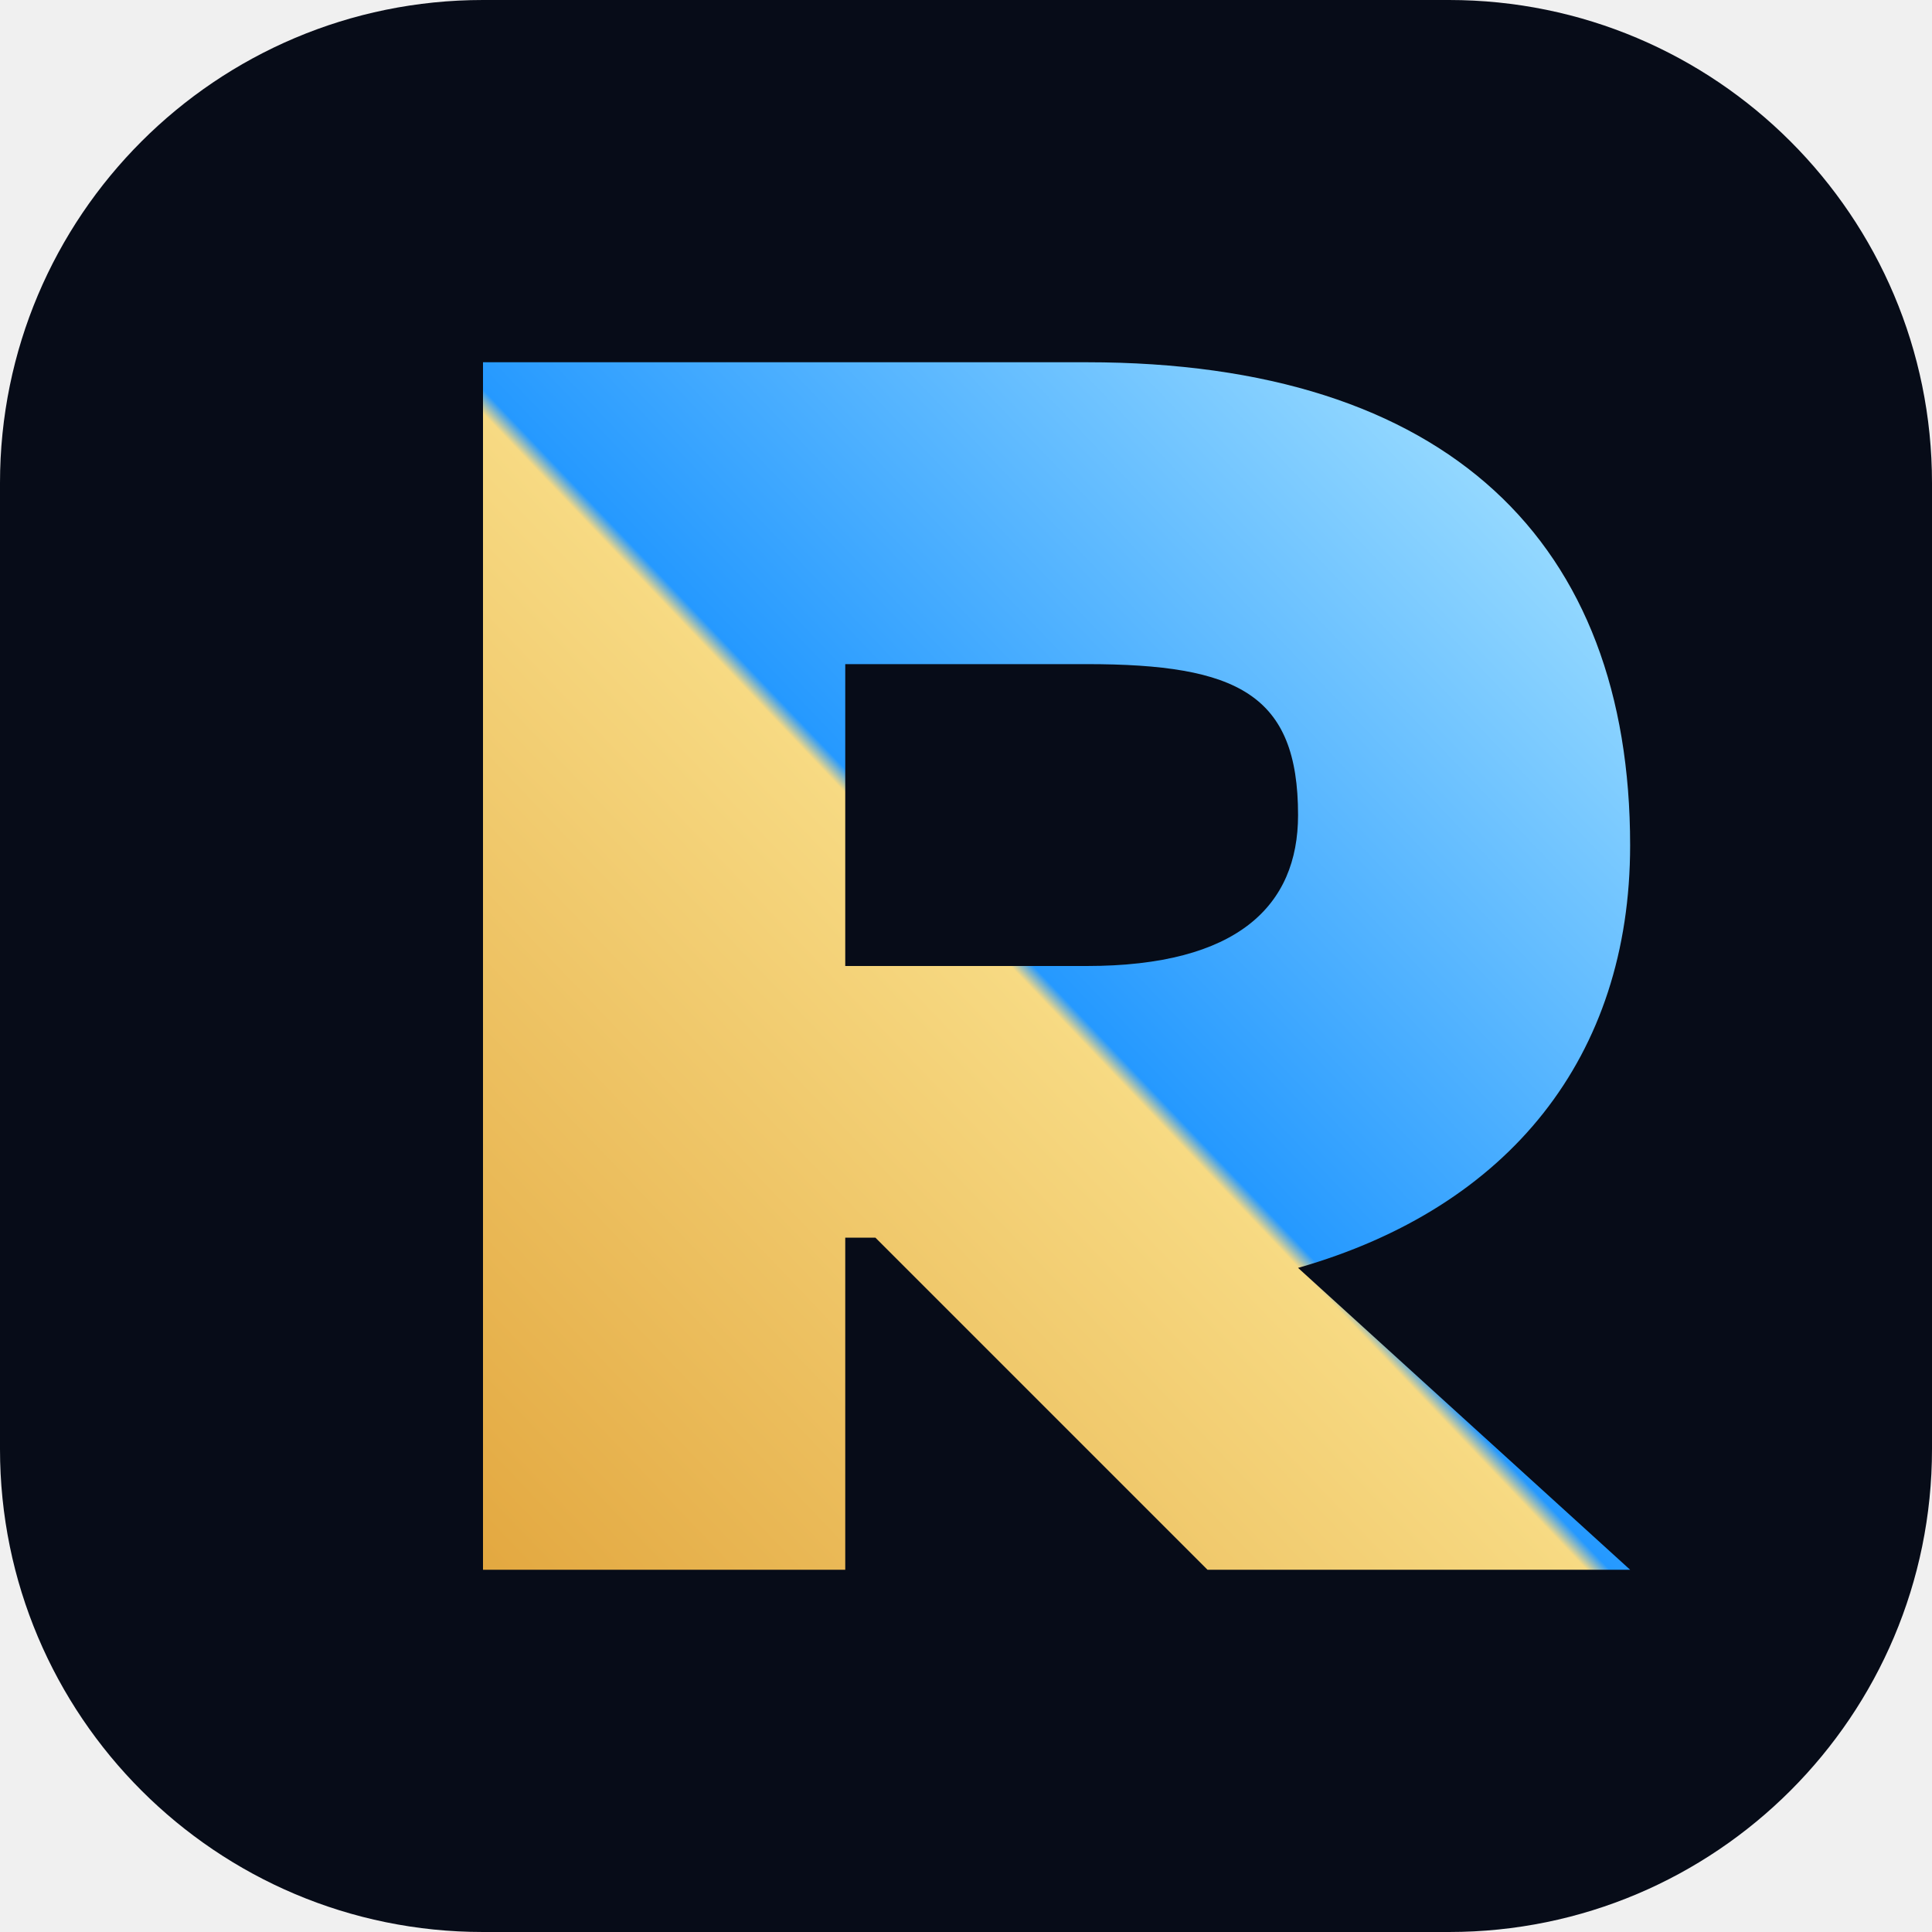
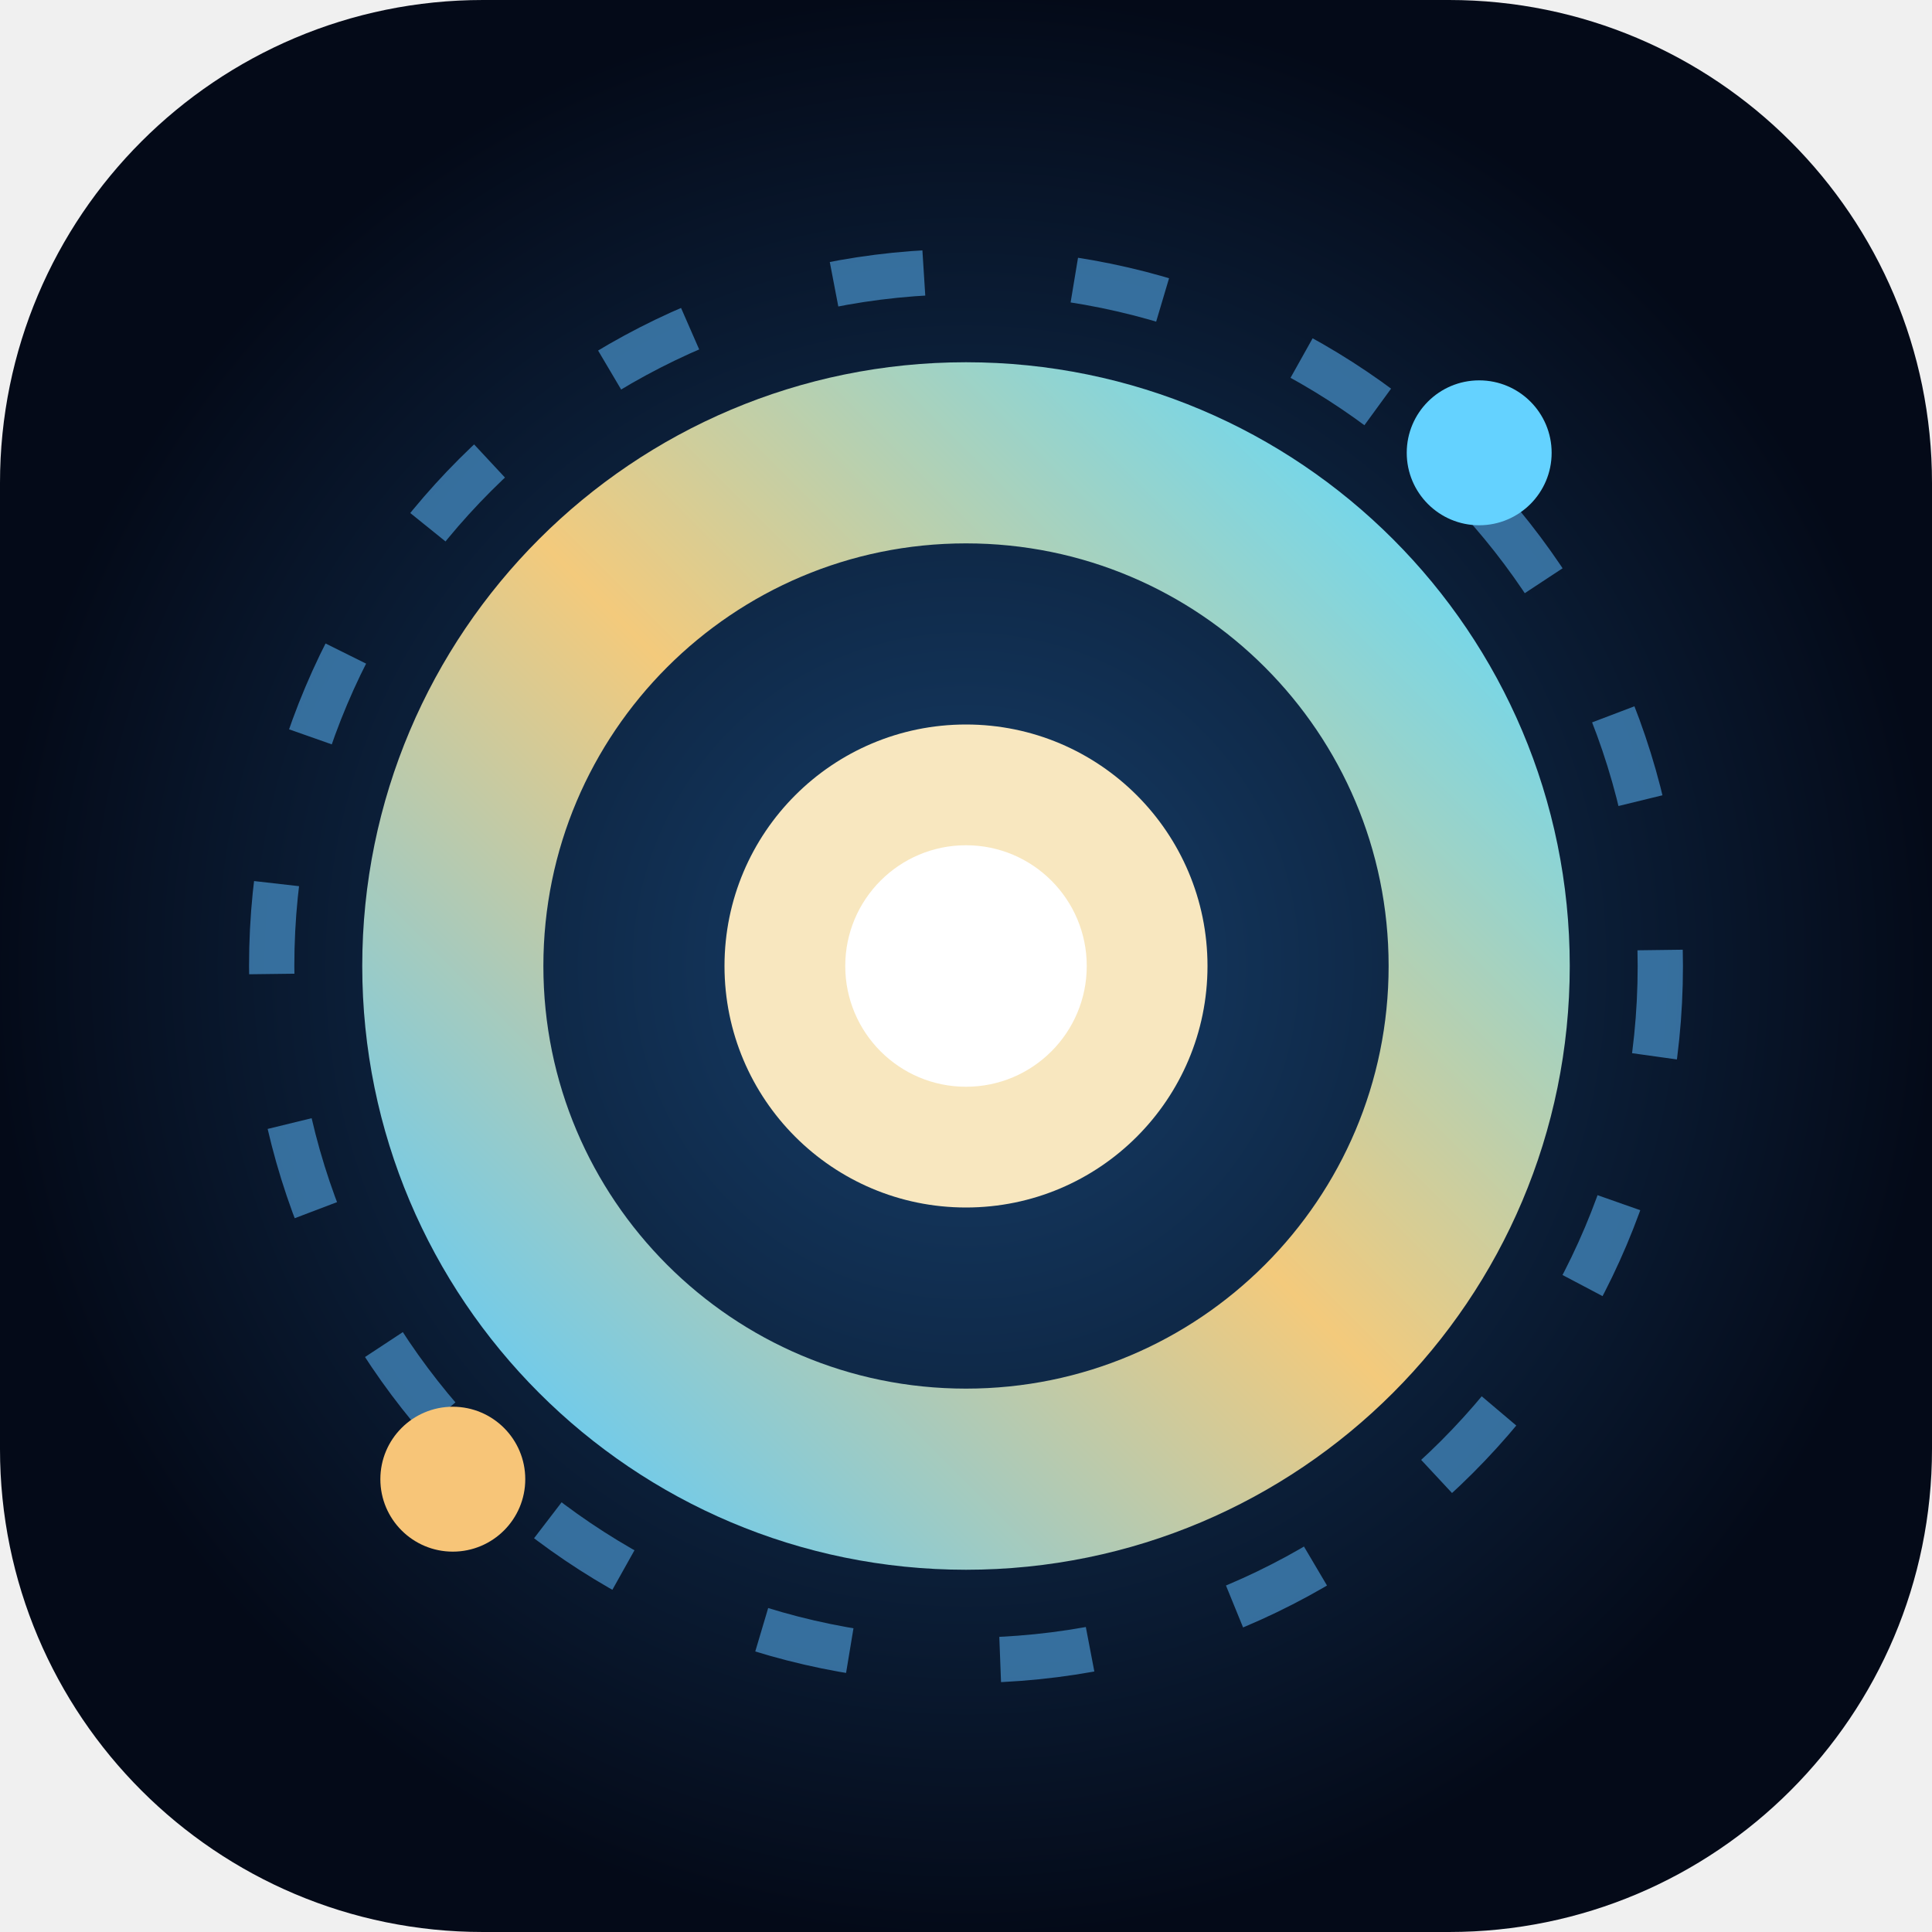
- <svg xmlns="http://www.w3.org/2000/svg" viewBox="0 0 64 64">
-   <rect width="64" height="64" rx="16" fill="#070c18" />
+ <svg xmlns="http://www.w3.org/2000/svg" viewBox="0 0 64 64" role="img" aria-label="ROZUM">
  <defs>
-     <linearGradient id="g" x1="0" y1="1" x2="1" y2="0">
-       <stop stop-color="#e3a840" />
-       <stop offset=".48" stop-color="#f7da83" />
-       <stop offset=".49" stop-color="#2599ff" />
-       <stop offset="1" stop-color="#b3eaff" />
+     <radialGradient id="bg">
+       <stop stop-color="#17406c" />
+       <stop offset="1" stop-color="#040a18" />
+     </radialGradient>
+     <linearGradient id="ring" x1="0" y1="1" x2="1" y2="0">
+       <stop stop-color="#58cbff" />
+       <stop offset=".5" stop-color="#f3ca7c" />
+       <stop offset="1" stop-color="#5cd9ff" />
    </linearGradient>
  </defs>
-   <path d="M16 52V12h20c12 0 18 6 18 16 0 7-4 12-11 14L54 52H40L29 41h-1v11zM28 22v10h8c5 0 7-2 7-5 0-4-2-5-7-5z" fill="url(#g)" />
+   <rect width="64" height="64" rx="16" fill="url(#bg)" />
+   <circle cx="32" cy="32" r="23" fill="none" stroke="#4e9cd8" stroke-width="1.5" stroke-dasharray="3 5" opacity=".65" />
+   <circle cx="32" cy="32" r="17" fill="none" stroke="url(#ring)" stroke-width="6" />
+   <circle cx="32" cy="32" r="8" fill="#f8e7bf" />
+   <circle cx="32" cy="32" r="4" fill="#fff" />
+   <circle cx="15" cy="49" r="2.4" fill="#f7c578" />
+   <circle cx="49" cy="15" r="2.4" fill="#64d2ff" />
</svg>
